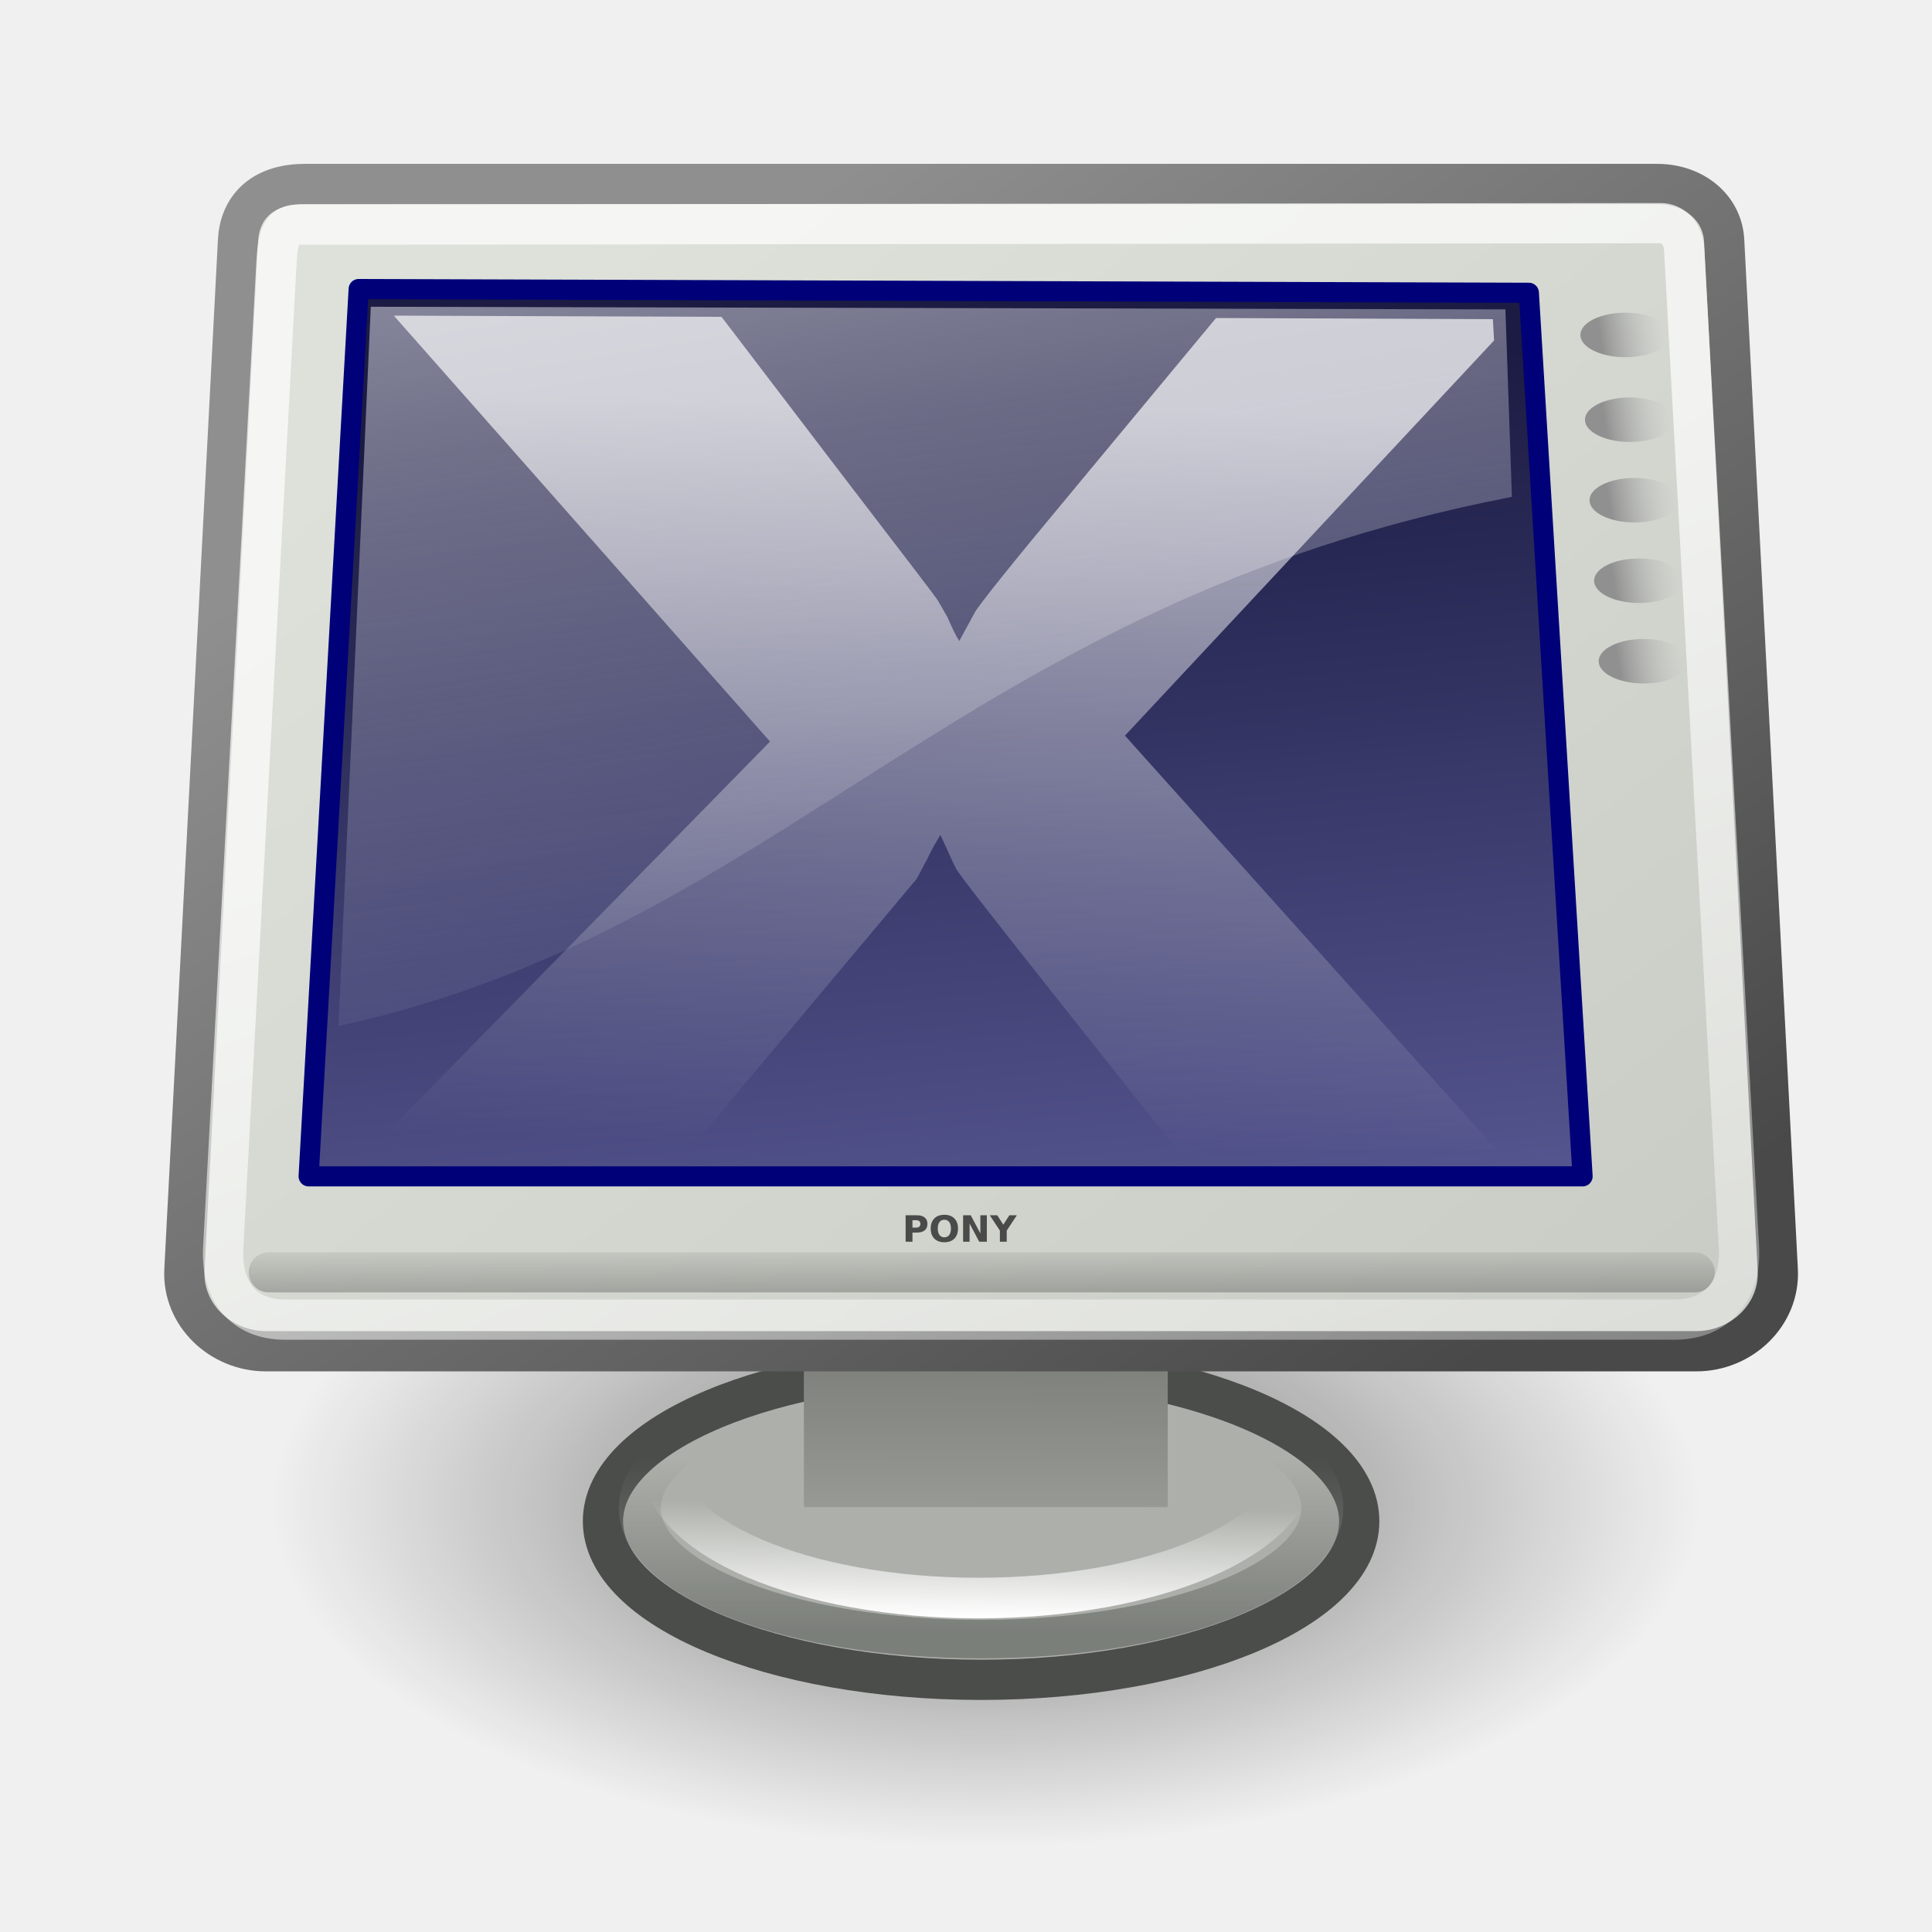
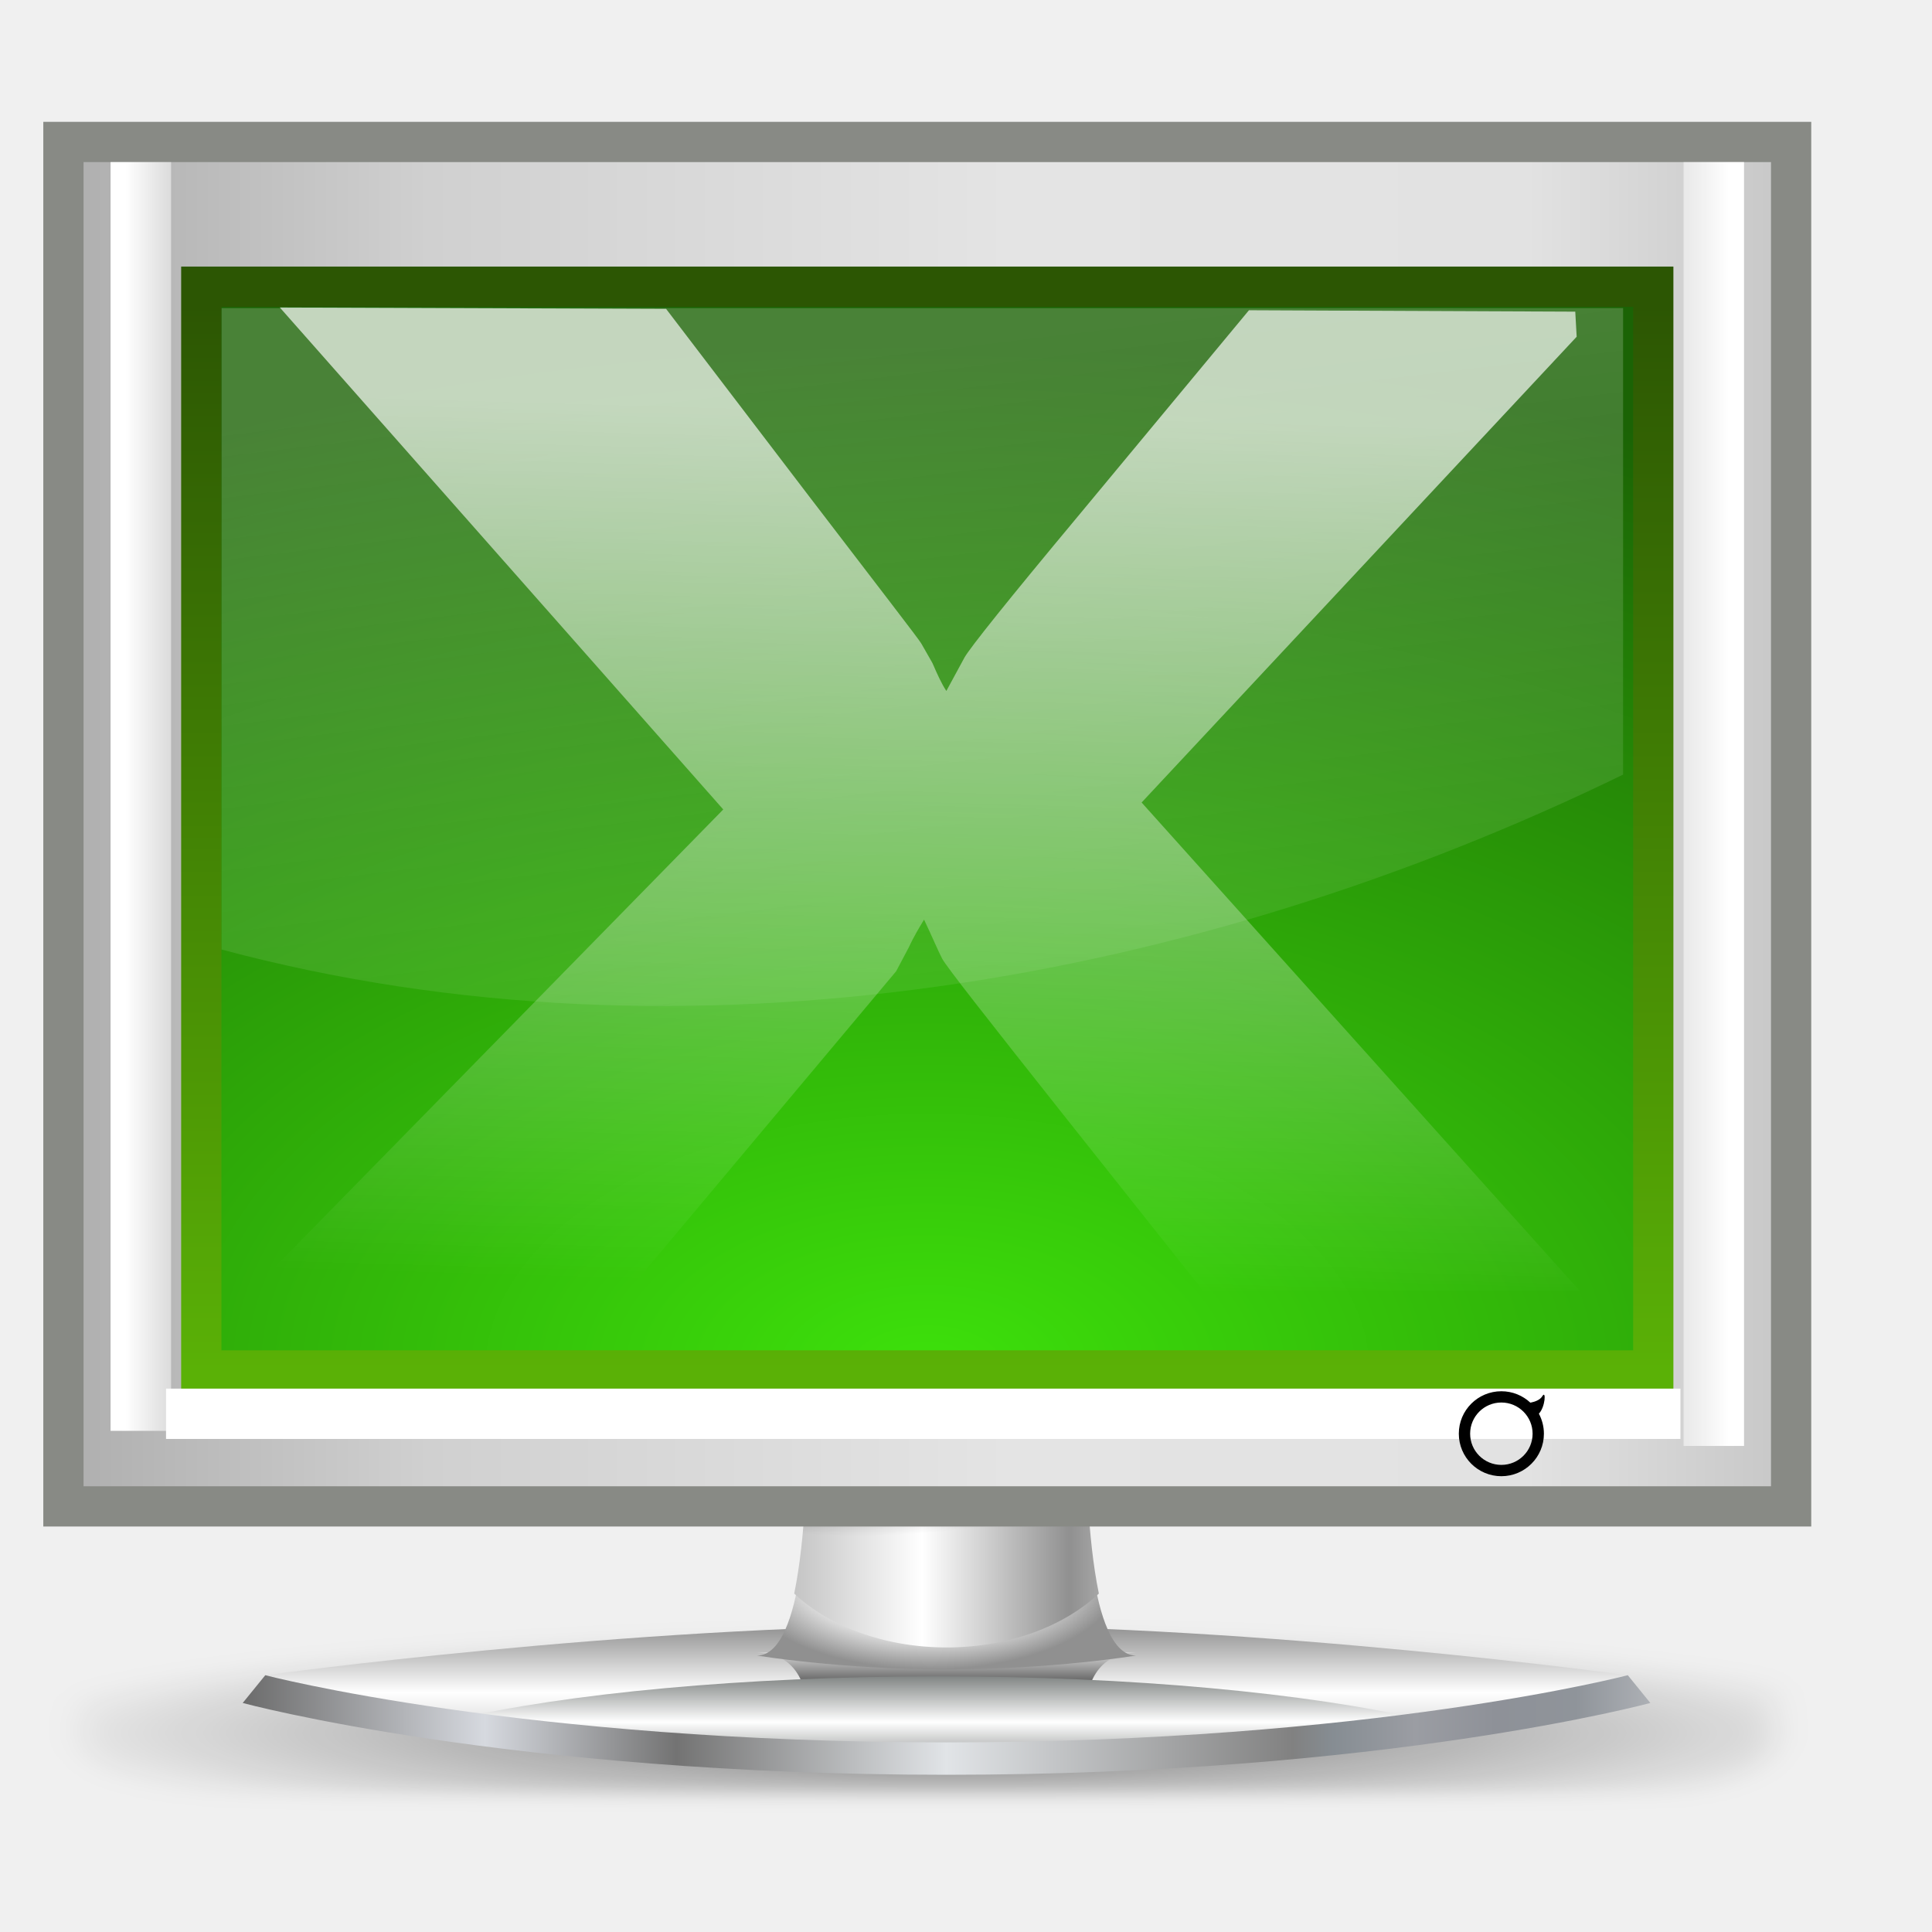
- <svg xmlns="http://www.w3.org/2000/svg" xmlns:xlink="http://www.w3.org/1999/xlink" width="48px" height="48px" id="svg2327">
-   <defs id="defs3">
+ <svg xmlns="http://www.w3.org/2000/svg" xmlns:xlink="http://www.w3.org/1999/xlink" width="48" height="48" id="svg4387" version="1.0">
+   <defs id="defs4389">
    <linearGradient id="linearGradient2135">
      <stop style="stop-color:#ffffff;stop-opacity:1;" offset="0" id="stop2137" />
      <stop style="stop-color:#ffffff;stop-opacity:0;" offset="1" id="stop2139" />
    </linearGradient>
-     <linearGradient id="linearGradient2329">
-       <stop id="stop2331" offset="0" style="stop-color:#ffffff;stop-opacity:1;" />
-       <stop id="stop2333" offset="1" style="stop-color:#ffffff;stop-opacity:0;" />
+     <linearGradient xlink:href="#linearGradient2135" id="linearGradient2141" x1="25.662" y1="10.116" x2="25.132" y2="28.564" gradientUnits="userSpaceOnUse" gradientTransform="matrix(1.178685,0,0,1.178685,-4.580753,-1.604381)" />
+     <linearGradient id="linearGradient6437">
+       <stop style="stop-color:#2c5603;stop-opacity:1;" offset="0" id="stop6439" />
+       <stop style="stop-color:#5ab106;stop-opacity:1" offset="1" id="stop6441" />
    </linearGradient>
-     <linearGradient id="linearGradient2321">
-       <stop id="stop2323" offset="0" style="stop-color:#7b7f7a;stop-opacity:1;" />
-       <stop id="stop2325" offset="1" style="stop-color:#7b7f7a;stop-opacity:0;" />
+     <linearGradient id="linearGradient14837">
+       <stop style="stop-color:#3de10b;stop-opacity:1" offset="0" id="stop14839" />
+       <stop style="stop-color:#1b6305;stop-opacity:1" offset="1" id="stop14841" />
    </linearGradient>
-     <linearGradient id="linearGradient2752">
-       <stop id="stop2754" offset="0" style="stop-color:#9d9d9d;stop-opacity:1;" />
-       <stop id="stop2756" offset="1" style="stop-color:#b9b9b9;stop-opacity:1;" />
+     <radialGradient xlink:href="#linearGradient14837" id="radialGradient14843" cx="-13.527" cy="430.9" fx="-13.527" fy="430.9" r="400" gradientTransform="matrix(0.1097951,0,0,6.3772821e-2,24.52324,-61.52842)" gradientUnits="userSpaceOnUse" />
+     <linearGradient id="linearGradient4050">
+       <stop style="stop-color:#000000;stop-opacity:1;" offset="0" id="stop4052" />
+       <stop style="stop-color:#000000;stop-opacity:0;" offset="1" id="stop4054" />
    </linearGradient>
-     <linearGradient id="linearGradient2711">
-       <stop id="stop2713" offset="0" style="stop-color:#909090;stop-opacity:1;" />
-       <stop id="stop2715" offset="1" style="stop-color:#bebebe;stop-opacity:0;" />
+     <linearGradient id="linearGradient3623">
+       <stop style="stop-color:#666666;stop-opacity:1;" offset="0" id="stop3625" />
+       <stop style="stop-color:#ffffff;stop-opacity:0;" offset="1" id="stop3627" />
    </linearGradient>
-     <linearGradient id="linearGradient2701">
-       <stop id="stop2703" offset="0" style="stop-color:#585956;stop-opacity:1;" />
-       <stop id="stop2705" offset="1" style="stop-color:#bbbeb8;stop-opacity:1;" />
+     <linearGradient id="linearGradient6160">
+       <stop style="stop-color:#000000;stop-opacity:1;" offset="0" id="stop6162" />
+       <stop style="stop-color:#000000;stop-opacity:0;" offset="1" id="stop6164" />
    </linearGradient>
-     <linearGradient id="linearGradient2691">
-       <stop id="stop2693" offset="0" style="stop-color:#868686;stop-opacity:1;" />
-       <stop id="stop2695" offset="1" style="stop-color:#e9e9e9;stop-opacity:1;" />
+     <linearGradient id="linearGradient6148">
+       <stop style="stop-color:#ffffff;stop-opacity:1;" offset="0" id="stop6150" />
+       <stop style="stop-color:#ffffff;stop-opacity:0;" offset="1" id="stop6152" />
    </linearGradient>
-     <linearGradient id="linearGradient2683">
-       <stop id="stop2685" offset="0" style="stop-color:#000000;stop-opacity:1;" />
-       <stop id="stop2687" offset="1" style="stop-color:#000000;stop-opacity:0;" />
+     <linearGradient id="XMLID_18_" gradientUnits="userSpaceOnUse" x1="26" y1="69" x2="220" y2="69">
+       <stop offset="0" style="stop-color:#3383E6" id="stop3354" />
+       <stop offset="1" style="stop-color:#6ECAF7" id="stop3364" />
    </linearGradient>
-     <linearGradient id="linearGradient2675">
-       <stop id="stop2677" offset="0" style="stop-color:#5b5b97;stop-opacity:1;" />
-       <stop id="stop2679" offset="1" style="stop-color:#1b1b43;stop-opacity:1;" />
+     <filter id="filter5749" height="1.256" y="-0.128" width="1.047" x="-0.023">
+       <feGaussianBlur id="feGaussianBlur5751" stdDeviation="0.854" />
+     </filter>
+     <radialGradient r="59" fy="166.667" fx="49.655" cy="166.667" cx="49.655" gradientTransform="matrix(0.8471998,0,0,0.1737288,43.46234,81.0452)" gradientUnits="userSpaceOnUse" id="radialGradient3768" xlink:href="#linearGradient6160" />
+     <linearGradient id="linearGradient3954">
+       <stop id="stop3956" offset="0" style="stop-color:#b3b3b3;stop-opacity:1;" />
+       <stop style="stop-color:#ffffff;stop-opacity:1;" offset="0.529" id="stop3962" />
+       <stop id="stop3958" offset="1" style="stop-color:#909090;stop-opacity:1;" />
    </linearGradient>
-     <linearGradient id="linearGradient2667">
-       <stop id="stop2669" offset="0" style="stop-color:#ffffff;stop-opacity:1;" />
-       <stop id="stop2671" offset="1" style="stop-color:#fcfcff;stop-opacity:0;" />
+     <linearGradient id="linearGradient3611">
+       <stop style="stop-color:#818584;stop-opacity:1;" offset="0" id="stop3613" />
+       <stop id="stop3615" offset="0.5" style="stop-color:#ffffff;stop-opacity:1;" />
+       <stop style="stop-color:#818584;stop-opacity:1;" offset="1" id="stop3617" />
    </linearGradient>
-     <linearGradient id="linearGradient2635">
-       <stop id="stop2637" offset="0" style="stop-color:#f9fff5;stop-opacity:1;" />
-       <stop id="stop2639" offset="1" style="stop-color:#f9fff5;stop-opacity:0;" />
+     <linearGradient id="linearGradient3722">
+       <stop id="stop3724" offset="0" style="stop-color:#ececec;stop-opacity:1;" />
+       <stop id="stop3726" offset="1" style="stop-color:#404040;stop-opacity:1;" />
    </linearGradient>
-     <linearGradient id="linearGradient2623">
-       <stop id="stop2625" offset="0" style="stop-color:#dfdfde;stop-opacity:1;" />
-       <stop id="stop2627" offset="1" style="stop-color:#9d9f9a;stop-opacity:1;" />
+     <linearGradient y2="165.227" x2="196.125" y1="165.227" x1="49.875" gradientUnits="userSpaceOnUse" id="linearGradient4804">
+       <stop id="stop4806" style="stop-color:#6b6b6b;stop-opacity:1;" offset="0" />
+       <stop id="stop4808" style="stop-color:#d6d9df;stop-opacity:1;" offset="0.172" />
+       <stop id="stop4810" style="stop-color:#737373;stop-opacity:1;" offset="0.308" />
+       <stop id="stop4812" style="stop-color:#e1e4e7;stop-opacity:1;" offset="0.5" />
+       <stop id="stop4814" style="stop-color:#818181;stop-opacity:1;" offset="0.746" />
+       <stop id="stop4816" style="stop-color:#868d93;stop-opacity:1;" offset="0.775" />
+       <stop id="stop4818" style="stop-color:#9b9da3;stop-opacity:1;" offset="0.833" />
+       <stop id="stop4820" style="stop-color:#8e9198;stop-opacity:1;" offset="0.89" />
+       <stop id="stop4822" style="stop-color:#8f949a;stop-opacity:1;" offset="0.947" />
+       <stop id="stop4824" style="stop-color:#adb0b5;stop-opacity:1;" offset="1" />
    </linearGradient>
-     <linearGradient id="linearGradient2454">
-       <stop style="stop-color:#000000;stop-opacity:1;" offset="0" id="stop2456" />
-       <stop style="stop-color:#000000;stop-opacity:0;" offset="1" id="stop2458" />
+     <linearGradient id="linearGradient4828">
+       <stop id="stop4830" offset="0" style="stop-color:#000000;stop-opacity:1;" />
+       <stop id="stop4832" offset="1" style="stop-color:#000000;stop-opacity:0;" />
    </linearGradient>
-     <linearGradient id="linearGradient2415">
-       <stop style="stop-color:#ffffff;stop-opacity:1;" offset="0" id="stop2417" />
-       <stop style="stop-color:#ffffff;stop-opacity:0;" offset="1" id="stop2419" />
+     <linearGradient id="linearGradient4838">
+       <stop style="stop-color:#9a9a9a;stop-opacity:1;" offset="0" id="stop4840" />
+       <stop id="stop4846" offset="0.264" style="stop-color:#d0d0d0;stop-opacity:1;" />
+       <stop id="stop4842" offset="0.529" style="stop-color:#e4e4e4;stop-opacity:1;" />
+       <stop style="stop-color:#e2e2e2;stop-opacity:1;" offset="0.764" id="stop4848" />
+       <stop style="stop-color:#acacac;stop-opacity:1;" offset="1" id="stop4844" />
    </linearGradient>
-     <linearGradient id="linearGradient2379">
-       <stop style="stop-color:#1a4876;stop-opacity:1;" offset="0" id="stop2381" />
-       <stop style="stop-color:#3f54a3;stop-opacity:0;" offset="1" id="stop2383" />
+     <linearGradient id="linearGradient4854">
+       <stop id="stop4857" offset="0" style="stop-color:#ffffff;stop-opacity:1;" />
+       <stop style="stop-color:#ffffff;stop-opacity:1;" offset="0.5" id="stop4010" />
+       <stop id="stop4859" offset="1" style="stop-color:#ffffff;stop-opacity:0" />
    </linearGradient>
-     <linearGradient id="linearGradient2328">
-       <stop style="stop-color:#ffffff;stop-opacity:1;" offset="0" id="stop2330" />
-       <stop style="stop-color:#ffffff;stop-opacity:0;" offset="1" id="stop2332" />
+     <linearGradient id="linearGradient5645">
+       <stop id="stop5647" offset="0" style="stop-color:#000000;stop-opacity:1;" />
+       <stop id="stop5649" offset="1" style="stop-color:#000000;stop-opacity:0;" />
    </linearGradient>
-     <linearGradient id="linearGradient2307">
-       <stop style="stop-color:#5a7aa4;stop-opacity:1;" offset="0" id="stop2309" />
-       <stop style="stop-color:#5a7aa4;stop-opacity:0;" offset="1" id="stop2311" />
-     </linearGradient>
-     <linearGradient id="linearGradient2253">
-       <stop style="stop-color:#8f8f8f;stop-opacity:1;" offset="0" id="stop2255" />
-       <stop style="stop-color:#494949;stop-opacity:1;" offset="1" id="stop2257" />
-     </linearGradient>
-     <linearGradient id="linearGradient2245">
-       <stop style="stop-color:#dde1d9;stop-opacity:1;" offset="0" id="stop2247" />
-       <stop style="stop-color:#cacdc6;stop-opacity:1;" offset="1" id="stop2249" />
-     </linearGradient>
-     <linearGradient xlink:href="#linearGradient2245" id="linearGradient2251" gradientTransform="matrix(1.129863,0,0,0.885063,2.875,1.570628)" x1="8.612" y1="7.229" x2="34.784" y2="33.34" gradientUnits="userSpaceOnUse" />
-     <linearGradient xlink:href="#linearGradient2307" id="linearGradient2313" gradientTransform="matrix(1.208393,0,0,0.98441,-0.789284,-0.50338)" x1="16.852" y1="9.324" x2="24.419" y2="53.735" gradientUnits="userSpaceOnUse" />
-     <linearGradient xlink:href="#linearGradient2328" id="linearGradient2334" gradientTransform="matrix(1.289166,0,0,0.922731,-0.789284,-0.50338)" x1="16.119" y1="10.842" x2="27.289" y2="39.032" gradientUnits="userSpaceOnUse" />
-     <linearGradient xlink:href="#linearGradient2415" id="linearGradient2421" gradientTransform="matrix(1.108069,0,0,0.902471,5.5,3.875)" x1="17.698" y1="13.005" x2="34.975" y2="55.201" gradientUnits="userSpaceOnUse" />
-     <linearGradient xlink:href="#linearGradient2379" id="linearGradient2445" gradientUnits="userSpaceOnUse" gradientTransform="matrix(1.02787,0,0,0.822296,1.523986,1.001198)" x1="21.356" y1="30.078" x2="19.995" y2="-1.322" />
-     <radialGradient xlink:href="#linearGradient2454" id="radialGradient2460" gradientTransform="scale(1.925808,0.519262)" cx="12.576" cy="67.502" fx="12.576" fy="67.502" r="8.766" gradientUnits="userSpaceOnUse" />
-     <linearGradient y2="92.571" x2="10.728" y1="84.029" x1="10.728" gradientTransform="scale(1.983556,0.504145)" gradientUnits="userSpaceOnUse" id="linearGradient2653" xlink:href="#linearGradient2623" />
-     <linearGradient y2="74.098" x2="8.649" y1="101.285" x1="13.629" gradientTransform="scale(2.143634,0.466498)" gradientUnits="userSpaceOnUse" id="linearGradient2655" xlink:href="#linearGradient2635" />
-     <linearGradient gradientUnits="userSpaceOnUse" y2="26.729" x2="17.199" y1="1.654" x1="11.492" gradientTransform="matrix(1.238977,0,0,0.895955,5.090553,1.543476)" id="linearGradient2673" xlink:href="#linearGradient2667" />
-     <linearGradient gradientUnits="userSpaceOnUse" y2="8.867" x2="16.316" y1="32.622" x1="19.15" gradientTransform="matrix(1.174139,0,0,0.945431,5.221825,1.543476)" id="linearGradient2681" xlink:href="#linearGradient2675" />
-     <linearGradient gradientUnits="userSpaceOnUse" y2="162.451" x2="3.707" y1="171.291" x1="3.707" gradientTransform="matrix(5.705159,0,0,0.17528,5.5,2.195627)" id="linearGradient2689" xlink:href="#linearGradient2683" />
-     <linearGradient gradientUnits="userSpaceOnUse" y2="64.893" x2="12.128" y1="53.535" x1="12.207" gradientTransform="matrix(1.816345,0,0,1.278927,2.5,-40.24508)" id="linearGradient2707" xlink:href="#linearGradient2701" />
-     <linearGradient gradientUnits="userSpaceOnUse" y2="3.845" x2="35.521" y1="3.938" x1="34.301" id="linearGradient2717" xlink:href="#linearGradient2711" />
-     <linearGradient y2="3.845" x2="35.521" y1="3.938" x1="34.301" gradientUnits="userSpaceOnUse" id="linearGradient2721" xlink:href="#linearGradient2711" />
-     <linearGradient y2="3.845" x2="35.521" y1="3.938" x1="34.301" gradientUnits="userSpaceOnUse" id="linearGradient2725" xlink:href="#linearGradient2711" />
-     <linearGradient y2="3.845" x2="35.521" y1="3.938" x1="34.301" gradientUnits="userSpaceOnUse" id="linearGradient2729" xlink:href="#linearGradient2711" />
-     <linearGradient y2="3.845" x2="35.521" y1="3.938" x1="34.301" gradientUnits="userSpaceOnUse" id="linearGradient2733" xlink:href="#linearGradient2711" />
-     <linearGradient y2="31.246" x2="32.537" y1="5.382" x1="10.391" gradientTransform="matrix(1.104397,0,0,0.905471,4.5,2.875)" gradientUnits="userSpaceOnUse" id="linearGradient1561" xlink:href="#linearGradient2253" />
-     <linearGradient gradientUnits="userSpaceOnUse" y2="28.206" x2="-35.658" y1="33.416" x1="-35.658" id="linearGradient2327" xlink:href="#linearGradient2321" />
-     <linearGradient gradientUnits="userSpaceOnUse" y2="30.962" x2="-35.075" y1="34.242" x1="-35.123" id="linearGradient2337" xlink:href="#linearGradient2329" />
-     <linearGradient xlink:href="#linearGradient2135" id="linearGradient2141" x1="25.662" y1="10.116" x2="25.132" y2="28.564" gradientUnits="userSpaceOnUse" />
+     <linearGradient xlink:href="#linearGradient4854" id="linearGradient2999" gradientUnits="userSpaceOnUse" gradientTransform="matrix(0.4782507,0,0,0.5014901,-89.07756,-86.27088)" x1="188.111" y1="130" x2="197.475" y2="130" />
+     <linearGradient xlink:href="#linearGradient4854" id="linearGradient3005" gradientUnits="userSpaceOnUse" gradientTransform="matrix(0.4782507,0,0,0.5074561,-135.1537,-87.24929)" x1="188.111" y1="130" x2="197.475" y2="130" />
+     <linearGradient xlink:href="#linearGradient6148" id="linearGradient3008" gradientUnits="userSpaceOnUse" gradientTransform="matrix(0.4616115,0,0,0.461009,-6.165923,-8.547437)" x1="48" y1="38.75" x2="54.75" y2="94.844" />
+     <linearGradient xlink:href="#linearGradient4838" id="linearGradient3015" gradientUnits="userSpaceOnUse" gradientTransform="matrix(0.4877713,0,0,0.4902815,-97.44144,-43.5405)" x1="192" y1="132" x2="304" y2="132" />
+     <radialGradient xlink:href="#linearGradient4828" id="radialGradient3018" gradientUnits="userSpaceOnUse" gradientTransform="matrix(1.205604,0,0,0.4938153,-272.1305,-43.84565)" cx="243.404" cy="158.138" fx="243.404" fy="158.138" r="7.913" />
+     <linearGradient xlink:href="#linearGradient3954" id="linearGradient3021" gradientUnits="userSpaceOnUse" gradientTransform="matrix(0.2391253,0,0,0.2943188,-5.896101,-5.388852)" spreadMethod="reflect" x1="103.277" y1="145.521" x2="135.815" y2="145.521" />
+     <radialGradient xlink:href="#linearGradient3954" id="radialGradient3024" gradientUnits="userSpaceOnUse" gradientTransform="matrix(0.4782507,0,0,0.2264765,-95.08985,-0.1888542)" cx="247.125" cy="174.126" fx="247.125" fy="174.126" r="9.844" />
+     <linearGradient xlink:href="#linearGradient4804" id="linearGradient3027" gradientUnits="userSpaceOnUse" gradientTransform="matrix(0.2391253,0,0,0.2454657,-5.896101,2.299422)" x1="49.875" y1="165.227" x2="196.125" y2="165.227" />
+     <linearGradient xlink:href="#linearGradient3611" id="linearGradient3030" gradientUnits="userSpaceOnUse" gradientTransform="matrix(0.2391253,0,0,0.2454657,-5.896101,2.299422)" x1="122.056" y1="160.305" x2="122.056" y2="169.562" />
+     <linearGradient xlink:href="#linearGradient3722" id="linearGradient3033" gradientUnits="userSpaceOnUse" gradientTransform="matrix(0.2391253,0,0,0.2454657,-5.896101,2.299422)" x1="122.999" y1="157.375" x2="122.999" y2="161.75" />
+     <linearGradient xlink:href="#linearGradient3954" id="linearGradient3036" gradientUnits="userSpaceOnUse" gradientTransform="matrix(0.2391253,0,0,0.2454657,-5.896101,2.299422)" x1="123.001" y1="169.562" x2="123.001" y2="155.148" />
+     <clipPath clipPathUnits="userSpaceOnUse" id="clipPath4024">
+       <rect style="fill:#e20071;fill-opacity:1" y="8" x="8" id="rect4026" height="88" width="112" ry="0" />
+     </clipPath>
+     <filter id="filter4046">
+       <feGaussianBlur stdDeviation="0.5" id="feGaussianBlur4048" />
+     </filter>
+     <linearGradient xlink:href="#linearGradient4050" id="linearGradient4056" x1="69" y1="35.035" x2="69" y2="0.605" gradientUnits="userSpaceOnUse" />
+     <linearGradient xlink:href="#linearGradient6437" id="linearGradient6443" x1="23.038" y1="-7.574" x2="23.038" y2="-34.049" gradientUnits="userSpaceOnUse" />
  </defs>
  <g id="layer1">
-     <path style="opacity:0.509;overflow:visible;display:inline;visibility:visible;stroke-opacity:0.701;stroke-dashoffset:0;stroke-miterlimit:4;marker-end:none;marker-mid:none;marker-start:none;marker:none;stroke-linejoin:miter;stroke-linecap:round;stroke-width:1;stroke:none;fill-rule:evenodd;fill-opacity:1;fill:url(#radialGradient2460);color:#000000" id="path2452" d="M 41.101 35.051 A 16.882 4.552 0 1 1  7.336,35.051 A 16.882 4.552 0 1 1  41.101 35.051 z" transform="matrix(1.050251,0,0,1.867888,-0.945558,-28.10611)" />
-     <path style="color:#000000;fill:#adb0aa;fill-opacity:1;fill-rule:evenodd;stroke:#4b4d4a;stroke-width:1;stroke-linecap:butt;stroke-linejoin:miter;marker:none;marker-start:none;marker-mid:none;marker-end:none;stroke-miterlimit:4;stroke-dashoffset:0;stroke-opacity:1;visibility:visible;display:inline;overflow:visible" id="path2407" d="M -26.264 29.716 A 9.394 3.94 0 1 1  -45.053,29.716 A 9.394 3.94 0 1 1  -26.264 29.716 z" transform="translate(60.03339,8.07843)" />
-     <path transform="matrix(0.902373,0,0,0.82765,56.55215,12.86792)" d="M -26.264 29.716 A 9.394 3.94 0 1 1  -45.053,29.716 A 9.394 3.94 0 1 1  -26.264 29.716 z" id="path1825" style="color:#000000;fill:none;fill-opacity:1;fill-rule:evenodd;stroke:url(#linearGradient2327);stroke-width:1.157;stroke-linecap:butt;stroke-linejoin:miter;marker:none;marker-start:none;marker-mid:none;marker-end:none;stroke-miterlimit:4;stroke-dasharray:none;stroke-dashoffset:0;stroke-opacity:1;visibility:visible;display:inline;overflow:visible" />
-     <path style="color:#000000;fill:none;fill-opacity:1;fill-rule:evenodd;stroke:url(#linearGradient2337);stroke-width:1.183;stroke-linecap:butt;stroke-linejoin:miter;marker:none;marker-start:none;marker-mid:none;marker-end:none;stroke-miterlimit:4;stroke-dasharray:none;stroke-dashoffset:0;stroke-opacity:1;visibility:visible;display:inline;overflow:visible" id="path2983" d="M -26.264 29.716 A 9.394 3.94 0 1 1  -45.053,29.716 A 9.394 3.94 0 1 1  -26.264 29.716 z" transform="matrix(0.837548,0,0,0.852655,54.17811,11.00615)" />
-     <rect y="31.079" x="19.972" height="6.365" width="9.04" id="rect2699" style="color:#000000;fill:url(#linearGradient2707);fill-opacity:1;fill-rule:evenodd;stroke:none;stroke-width:0.609;stroke-linecap:butt;stroke-linejoin:miter;marker:none;marker-start:none;marker-mid:none;marker-end:none;stroke-miterlimit:4;stroke-dashoffset:0;stroke-opacity:1;visibility:visible;display:inline;overflow:visible" />
-     <path style="color:#000000;fill:url(#linearGradient2251);fill-opacity:1;fill-rule:evenodd;stroke:url(#linearGradient1561);stroke-width:1;stroke-linecap:butt;stroke-linejoin:miter;marker:none;marker-start:none;marker-mid:none;marker-end:none;stroke-miterlimit:4;stroke-dashoffset:0;stroke-opacity:1;visibility:visible;display:inline;overflow:visible" d="M 7.581,4.571 L 41.169,4.571 C 42.08,4.571 42.793,5.154 42.836,5.972 L 44.168,31.55 C 44.226,32.668 43.267,33.571 42.148,33.571 L 6.602,33.571 C 5.483,33.571 4.524,32.668 4.582,31.55 L 5.914,5.972 C 5.954,5.199 6.462,4.571 7.581,4.571 z " id="rect2404" />
-     <path id="path2377" d="M 8.911,7.181 L 7.668,29.226 L 39.319,29.226 L 37.984,7.274 L 8.911,7.181 z " style="fill:url(#linearGradient2681);fill-opacity:1;fill-rule:evenodd;stroke:#000079;stroke-width:0.5;stroke-linecap:butt;stroke-linejoin:round;stroke-miterlimit:4;stroke-dasharray:none;stroke-opacity:1" />
-     <path style="fill:none;fill-opacity:0.75;fill-rule:evenodd;stroke:url(#linearGradient2689);stroke-width:0.996;stroke-linecap:round;stroke-linejoin:miter;stroke-miterlimit:4;stroke-opacity:0.248" d="M 6.677,31.611 L 42.106,31.611" id="path2393" />
-     <path id="path2397" d="M 7.415,5.581 L 41.26,5.544 C 41.544,5.543 41.819,5.781 41.842,6.196 L 43.204,30.999 C 43.262,32.056 42.664,32.785 41.606,32.785 L 7.082,32.785 C 6.023,32.785 5.489,32.056 5.546,30.999 L 6.87,6.505 C 6.909,5.789 7.036,5.582 7.415,5.581 z " style="color:#000000;fill:none;fill-opacity:1;fill-rule:evenodd;stroke:url(#linearGradient2421);stroke-width:1;stroke-linecap:butt;stroke-linejoin:miter;marker:none;marker-start:none;marker-mid:none;marker-end:none;stroke-miterlimit:4;stroke-dashoffset:0;stroke-opacity:0.701;visibility:visible;display:inline;overflow:visible" />
-     <path style="opacity:0.531;fill:url(#linearGradient2673);fill-opacity:1;fill-rule:evenodd;stroke:none;stroke-width:0.25pt;stroke-linecap:butt;stroke-linejoin:miter;stroke-opacity:1" d="M 9.212,7.621 L 8.409,25.492 C 19.454,23.091 23.83,14.999 37.563,12.345 L 37.402,7.687 L 9.212,7.621 z " id="path2443" />
-     <path transform="matrix(1.331237,0,0,0.658449,-5.91933,5.728866)" d="M 35.621 3.938 A 0.84 0.84 0 1 1  33.941,3.938 A 0.84 0.84 0 1 1  35.621 3.938 z" id="path2709" style="color:#000000;fill:url(#linearGradient2717);fill-opacity:1;fill-rule:evenodd;stroke:none;stroke-width:0.5;stroke-linecap:butt;stroke-linejoin:miter;marker:none;marker-start:none;marker-mid:none;marker-end:none;stroke-miterlimit:4;stroke-dashoffset:0;stroke-opacity:1;visibility:visible;display:inline;overflow:visible" />
-     <path style="color:#000000;fill:url(#linearGradient2721);fill-opacity:1;fill-rule:evenodd;stroke:none;stroke-width:0.5;stroke-linecap:butt;stroke-linejoin:miter;marker:none;marker-start:none;marker-mid:none;marker-end:none;stroke-miterlimit:4;stroke-dashoffset:0;stroke-opacity:1;visibility:visible;display:inline;overflow:visible" id="path2719" d="M 35.621 3.938 A 0.84 0.84 0 1 1  33.941,3.938 A 0.84 0.84 0 1 1  35.621 3.938 z" transform="matrix(1.331237,0,0,0.658449,-5.80573,7.83465)" />
-     <path transform="matrix(1.331237,0,0,0.658449,-5.69213,9.83465)" d="M 35.621 3.938 A 0.84 0.84 0 1 1  33.941,3.938 A 0.84 0.84 0 1 1  35.621 3.938 z" id="path2723" style="color:#000000;fill:url(#linearGradient2725);fill-opacity:1;fill-rule:evenodd;stroke:none;stroke-width:0.5;stroke-linecap:butt;stroke-linejoin:miter;marker:none;marker-start:none;marker-mid:none;marker-end:none;stroke-miterlimit:4;stroke-dashoffset:0;stroke-opacity:1;visibility:visible;display:inline;overflow:visible" />
-     <path style="color:#000000;fill:url(#linearGradient2729);fill-opacity:1;fill-rule:evenodd;stroke:none;stroke-width:0.5;stroke-linecap:butt;stroke-linejoin:miter;marker:none;marker-start:none;marker-mid:none;marker-end:none;stroke-miterlimit:4;stroke-dashoffset:0;stroke-opacity:1;visibility:visible;display:inline;overflow:visible" id="path2727" d="M 35.621 3.938 A 0.84 0.84 0 1 1  33.941,3.938 A 0.84 0.84 0 1 1  35.621 3.938 z" transform="matrix(1.331237,0,0,0.658449,-5.57853,11.83465)" />
-     <path transform="matrix(1.331237,0,0,0.658449,-5.46493,13.83465)" d="M 35.621 3.938 A 0.84 0.84 0 1 1  33.941,3.938 A 0.84 0.84 0 1 1  35.621 3.938 z" id="path2731" style="color:#000000;fill:url(#linearGradient2733);fill-opacity:1;fill-rule:evenodd;stroke:none;stroke-width:0.5;stroke-linecap:butt;stroke-linejoin:miter;marker:none;marker-start:none;marker-mid:none;marker-end:none;stroke-miterlimit:4;stroke-dashoffset:0;stroke-opacity:1;visibility:visible;display:inline;overflow:visible" />
-     <path id="text2735" d="M 22.5,30.193 L 22.782,30.193 C 22.865,30.193 22.93,30.211 22.974,30.249 C 23.019,30.286 23.042,30.339 23.042,30.407 C 23.042,30.476 23.019,30.53 22.974,30.567 C 22.93,30.604 22.865,30.623 22.782,30.623 L 22.67,30.623 L 22.67,30.851 L 22.5,30.851 L 22.5,30.193 M 22.67,30.316 L 22.67,30.5 L 22.764,30.5 C 22.797,30.5 22.822,30.492 22.84,30.476 C 22.858,30.46 22.867,30.437 22.867,30.407 C 22.867,30.378 22.858,30.355 22.84,30.339 C 22.822,30.324 22.797,30.316 22.764,30.316 L 22.67,30.316 M 23.462,30.304 C 23.41,30.304 23.37,30.323 23.342,30.361 C 23.313,30.399 23.299,30.453 23.299,30.522 C 23.299,30.592 23.313,30.645 23.342,30.683 C 23.37,30.722 23.41,30.741 23.462,30.741 C 23.514,30.741 23.554,30.722 23.583,30.683 C 23.611,30.645 23.626,30.592 23.626,30.522 C 23.626,30.453 23.611,30.399 23.583,30.361 C 23.554,30.323 23.514,30.304 23.462,30.304 M 23.462,30.181 C 23.568,30.181 23.651,30.211 23.711,30.272 C 23.771,30.332 23.801,30.416 23.801,30.522 C 23.801,30.629 23.771,30.712 23.711,30.773 C 23.651,30.833 23.568,30.864 23.462,30.864 C 23.356,30.864 23.274,30.833 23.213,30.773 C 23.153,30.712 23.123,30.629 23.123,30.522 C 23.123,30.416 23.153,30.332 23.213,30.272 C 23.274,30.211 23.356,30.181 23.462,30.181 M 23.928,30.193 L 24.118,30.193 L 24.357,30.644 L 24.357,30.193 L 24.518,30.193 L 24.518,30.851 L 24.329,30.851 L 24.089,30.399 L 24.089,30.851 L 23.928,30.851 L 23.928,30.193 M 24.591,30.193 L 24.777,30.193 L 24.927,30.427 L 25.077,30.193 L 25.263,30.193 L 25.012,30.574 L 25.012,30.851 L 24.842,30.851 L 24.842,30.574 L 24.591,30.193" style="font-size:0.903;font-style:normal;font-variant:normal;font-weight:bold;font-stretch:normal;writing-mode:lr-tb;text-anchor:start;fill:#4a4a4a;fill-opacity:1;stroke:none;stroke-width:1pt;stroke-linecap:butt;stroke-linejoin:miter;stroke-opacity:1;font-family:Bitstream Vera Sans" />
-     <path style="fill:url(#linearGradient2141);fill-opacity:1.0;fill-rule:evenodd;stroke:none;stroke-width:0.5;stroke-linecap:butt;stroke-linejoin:round;stroke-miterlimit:4;stroke-dasharray:none;stroke-opacity:1;opacity:0.672" d="M 9.784,7.842 L 19.131,18.424 L 9.196,28.564 L 17.133,28.564 L 22.776,21.833 L 23.041,21.333 C 23.158,21.081 23.28,20.883 23.364,20.746 C 23.549,21.136 23.662,21.408 23.746,21.569 C 23.83,21.729 24.691,22.827 26.303,24.861 L 29.242,28.564 L 37.179,28.564 L 27.949,18.277 L 37.12,8.459 L 37.09,7.93 L 30.212,7.901 L 26.626,12.222 C 25.132,14.014 24.334,15.013 24.216,15.22 L 23.834,15.925 C 23.733,15.776 23.641,15.567 23.54,15.337 C 23.439,15.154 23.355,15.018 23.305,14.926 C 23.255,14.834 22.465,13.815 20.954,11.84 L 17.926,7.871 L 9.784,7.842 z " id="path1393" />
+     <rect rx="5.655" ry="5.662" y="100" x="40" height="16" width="88" id="rect3710" style="opacity:0.5;fill:url(#radialGradient3768);fill-opacity:1;fill-rule:evenodd;stroke:none;stroke-width:0.5;stroke-linecap:butt;stroke-linejoin:round;stroke-miterlimit:4;stroke-dasharray:none;stroke-opacity:1;filter:url(#filter5749)" transform="matrix(0.4782507,0,0,0.2501852,-17.13499,15.53503)" />
+     <g transform="matrix(0.1878842,0,0,0.187639,70.00911,6.603541)" id="Livello_1" />
+     <path d="M 40.442,41.62 C 40.442,41.62 31.447,40.383 23.516,40.383 C 15.586,40.383 6.591,41.62 6.591,41.62 L 6.899,42.31 L 23.516,43.921 L 39.713,42.281 L 40.442,41.62 z" id="path3712" style="fill:url(#linearGradient3036);fill-opacity:1" />
+     <path d="M 28.224,41.064 C 27.019,41.064 26.991,42.328 26.991,42.328 L 20.042,42.328 C 20.042,42.328 20.014,41.064 18.809,41.064 C 18.809,41.064 20.863,40.958 23.517,40.958 C 26.17,40.958 28.224,41.064 28.224,41.064 z" id="path3714" style="fill:url(#linearGradient3033);fill-opacity:1" />
+     <path d="M 23.516,43.921 L 35.345,42.723 C 32.474,42.067 28.147,41.649 23.306,41.649 C 18.448,41.649 14.106,42.07 11.236,42.73 L 23.516,43.921 z" id="path3716" style="fill:url(#linearGradient3030);fill-opacity:1" />
+     <path d="M 6.03,42.31 C 6.03,42.31 12.616,44.094 23.516,44.094 C 34.417,44.094 41.002,42.31 41.002,42.31 L 40.442,41.62 C 40.442,41.62 34.068,43.289 23.516,43.289 C 12.965,43.289 6.591,41.62 6.591,41.62 L 6.03,42.31 z" id="path3718" style="fill:url(#linearGradient3027);fill-opacity:1" />
+     <path d="M 28.224,41.131 C 27.019,41.131 26.991,37.017 26.991,37.017 L 20.042,37.017 C 20.042,37.017 20.014,41.131 18.809,41.131 C 18.809,41.131 20.863,41.476 23.517,41.476 C 26.17,41.476 28.224,41.131 28.224,41.131 z" id="path3720" style="fill:url(#radialGradient3024);fill-opacity:1" />
+     <path d="M 20.042,36.239 C 20.042,36.239 20.031,38.149 19.732,39.592 C 20.599,40.404 21.971,40.93 23.516,40.93 C 25.061,40.93 26.433,40.404 27.301,39.592 C 27.002,38.149 26.991,36.239 26.991,36.239 L 20.042,36.239 z" id="path3722" style="fill:url(#linearGradient3021);fill-opacity:1" />
+     <path style="fill:url(#radialGradient3018);fill-opacity:1" id="path4826" d="M 20.042,36.239 C 20.042,36.239 20.031,38.149 19.732,39.592 C 20.599,40.404 21.971,40.93 23.516,40.93 C 25.061,40.93 26.433,40.404 27.301,39.592 C 27.002,38.149 26.991,36.239 26.991,36.239 L 20.042,36.239 z" />
+     <rect ry="0" width="42.924" height="33.899" id="rect3726" x="1.576" y="3.527" style="fill:url(#linearGradient3015);fill-opacity:1;stroke:#888a85;stroke-width:1" />
+     <rect transform="scale(1,-1)" x="5.001" y="-34.049" width="36.074" height="26.926" id="rect3734" style="fill:url(#radialGradient14843);stroke:url(#linearGradient6443);stroke-opacity:1;opacity:1;color:#000000;fill-opacity:1;fill-rule:evenodd;stroke-width:1;stroke-linecap:butt;stroke-linejoin:miter;marker:none;marker-start:none;marker-mid:none;marker-end:none;stroke-miterlimit:4;stroke-dasharray:none;stroke-dashoffset:0;visibility:visible;display:inline;overflow:visible;enable-background:accumulate" ry="0" />
+     <rect style="opacity:1;fill:#ffffff;fill-opacity:1;fill-rule:evenodd;stroke:none;stroke-width:1;stroke-linecap:butt;stroke-linejoin:miter;marker:none;marker-start:none;marker-mid:none;marker-end:none;stroke-miterlimit:4;stroke-dasharray:none;stroke-dashoffset:0;stroke-opacity:1;visibility:visible;display:inline;overflow:visible;enable-background:accumulate" id="rect6453" width="37.625" height="1.25" x="4.125" y="34.5" />
+     <path d="M 38.319,34.687 C 38.262,34.782 38.136,34.827 38.022,34.849 C 37.833,34.673 37.579,34.565 37.301,34.565 C 36.717,34.565 36.244,35.037 36.244,35.62 C 36.244,36.203 36.717,36.676 37.301,36.676 C 37.884,36.676 38.358,36.203 38.358,35.62 C 38.358,35.44 38.312,35.271 38.233,35.122 C 38.394,34.956 38.416,34.525 38.319,34.687 z M 37.301,36.395 C 36.872,36.395 36.525,36.048 36.525,35.62 C 36.525,35.192 36.872,34.845 37.301,34.845 C 37.729,34.845 38.077,35.192 38.077,35.62 C 38.077,36.048 37.73,36.395 37.301,36.395 z" id="path3740" style="fill:#000000;fill-opacity:1" />
+     <path d="M 5.506,23.591 C 17.062,26.684 29.727,24.404 40.325,19.245 C 40.325,13.276 40.325,7.878 40.325,7.654 C 39.842,7.654 5.989,7.654 5.506,7.654 C 5.506,7.923 5.506,16.254 5.506,23.591 z" id="path3742" style="opacity:0.2;fill:url(#linearGradient3008);fill-opacity:1;stroke:none" />
+     <rect y="-35.924" x="-43.33" height="31.897" width="1.503" id="rect4863" style="fill:url(#linearGradient3005);fill-opacity:1;stroke:none;stroke-width:0.5;stroke-linecap:round;stroke-linejoin:round;stroke-miterlimit:4;stroke-dasharray:none;stroke-dashoffset:1.088;stroke-opacity:1" transform="scale(-1,-1)" />
+     <rect transform="scale(1,-1)" style="fill:url(#linearGradient2999);fill-opacity:1;stroke:none;stroke-width:0.5;stroke-linecap:round;stroke-linejoin:round;stroke-miterlimit:4;stroke-dasharray:none;stroke-dashoffset:1.088;stroke-opacity:1" id="rect5677" width="1.503" height="31.522" x="2.747" y="-35.549" />
+     <path style="opacity:0.672;fill:url(#linearGradient2141);fill-opacity:1;fill-rule:evenodd;stroke:none;stroke-width:0.5;stroke-linecap:butt;stroke-linejoin:round;stroke-miterlimit:4;stroke-dasharray:none;stroke-opacity:1" d="M 6.952,7.639 L 17.969,20.111 L 6.259,32.064 L 15.613,32.064 L 22.265,24.13 L 22.577,23.541 C 22.715,23.243 22.859,23.011 22.958,22.848 C 23.176,23.309 23.309,23.629 23.408,23.818 C 23.507,24.008 24.523,25.302 26.422,27.699 L 29.887,32.064 L 39.241,32.064 L 28.363,19.938 L 39.172,8.366 L 39.137,7.743 L 31.03,7.708 L 26.803,12.801 C 25.042,14.913 24.101,16.091 23.963,16.335 L 23.512,17.166 C 23.393,16.99 23.284,16.744 23.166,16.473 C 23.047,16.257 22.948,16.097 22.889,15.988 C 22.829,15.88 21.898,14.68 20.117,12.351 L 16.549,7.674 L 6.952,7.639 z" id="path1393" />
  </g>
</svg>
